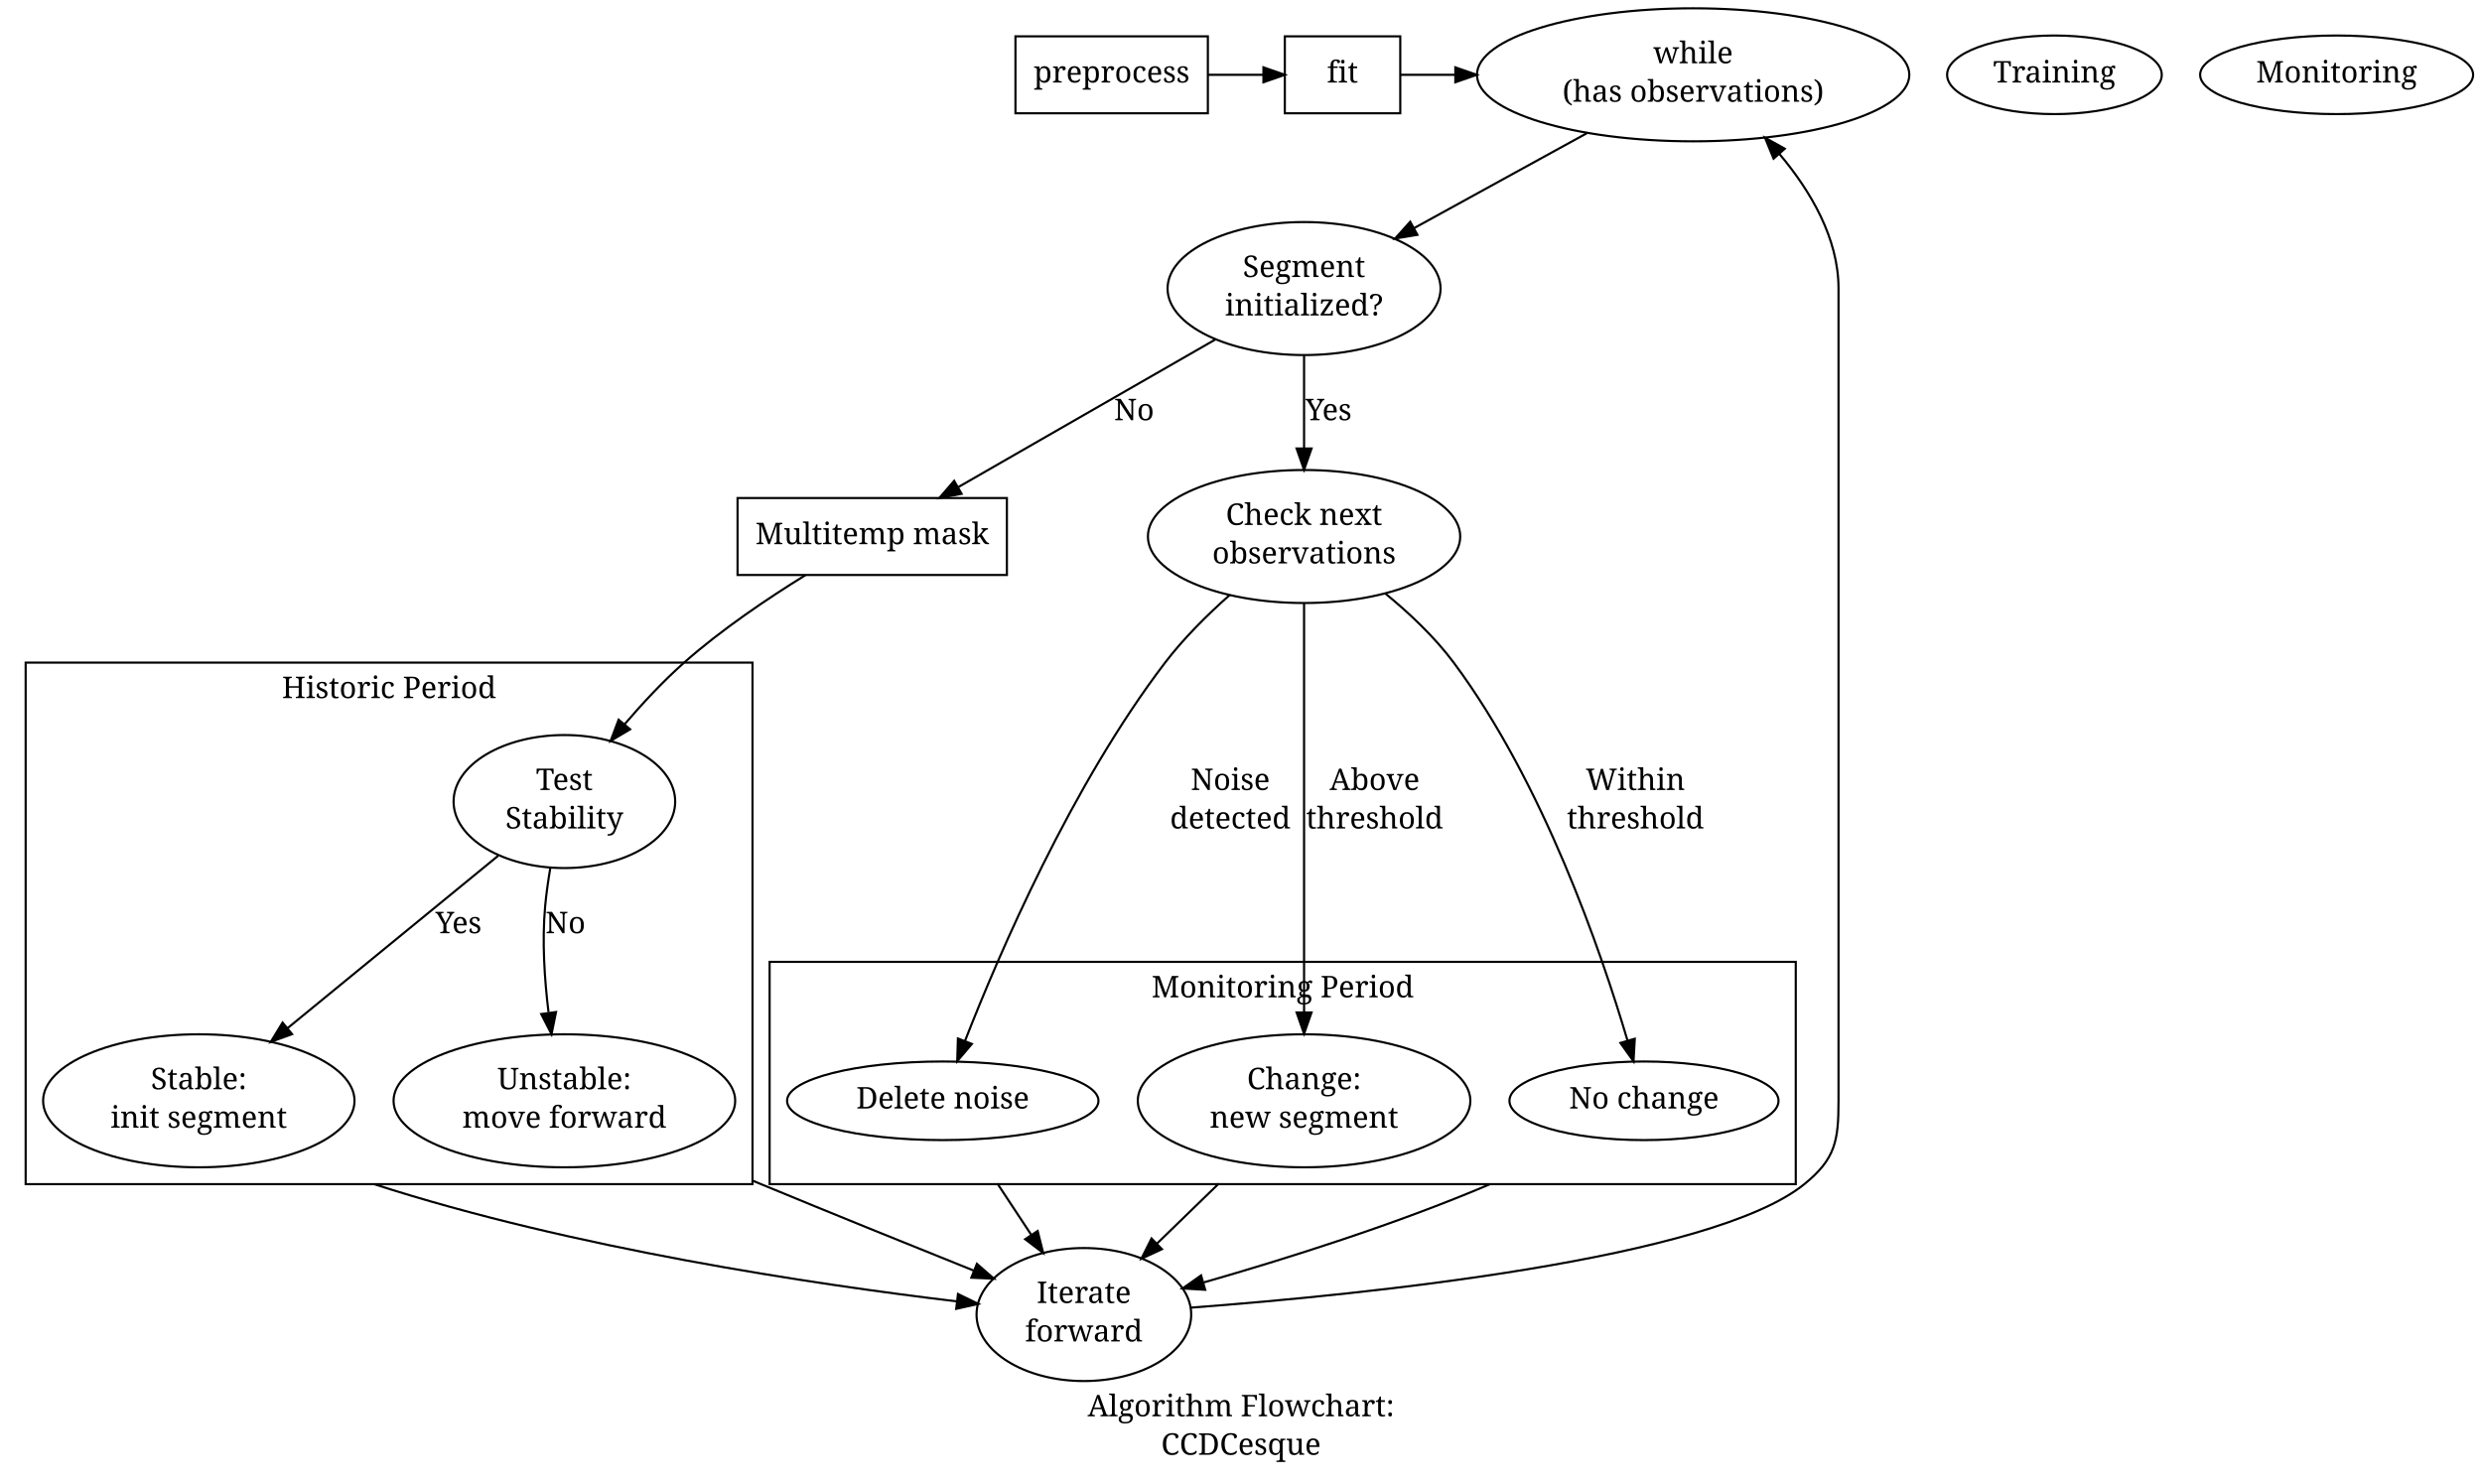
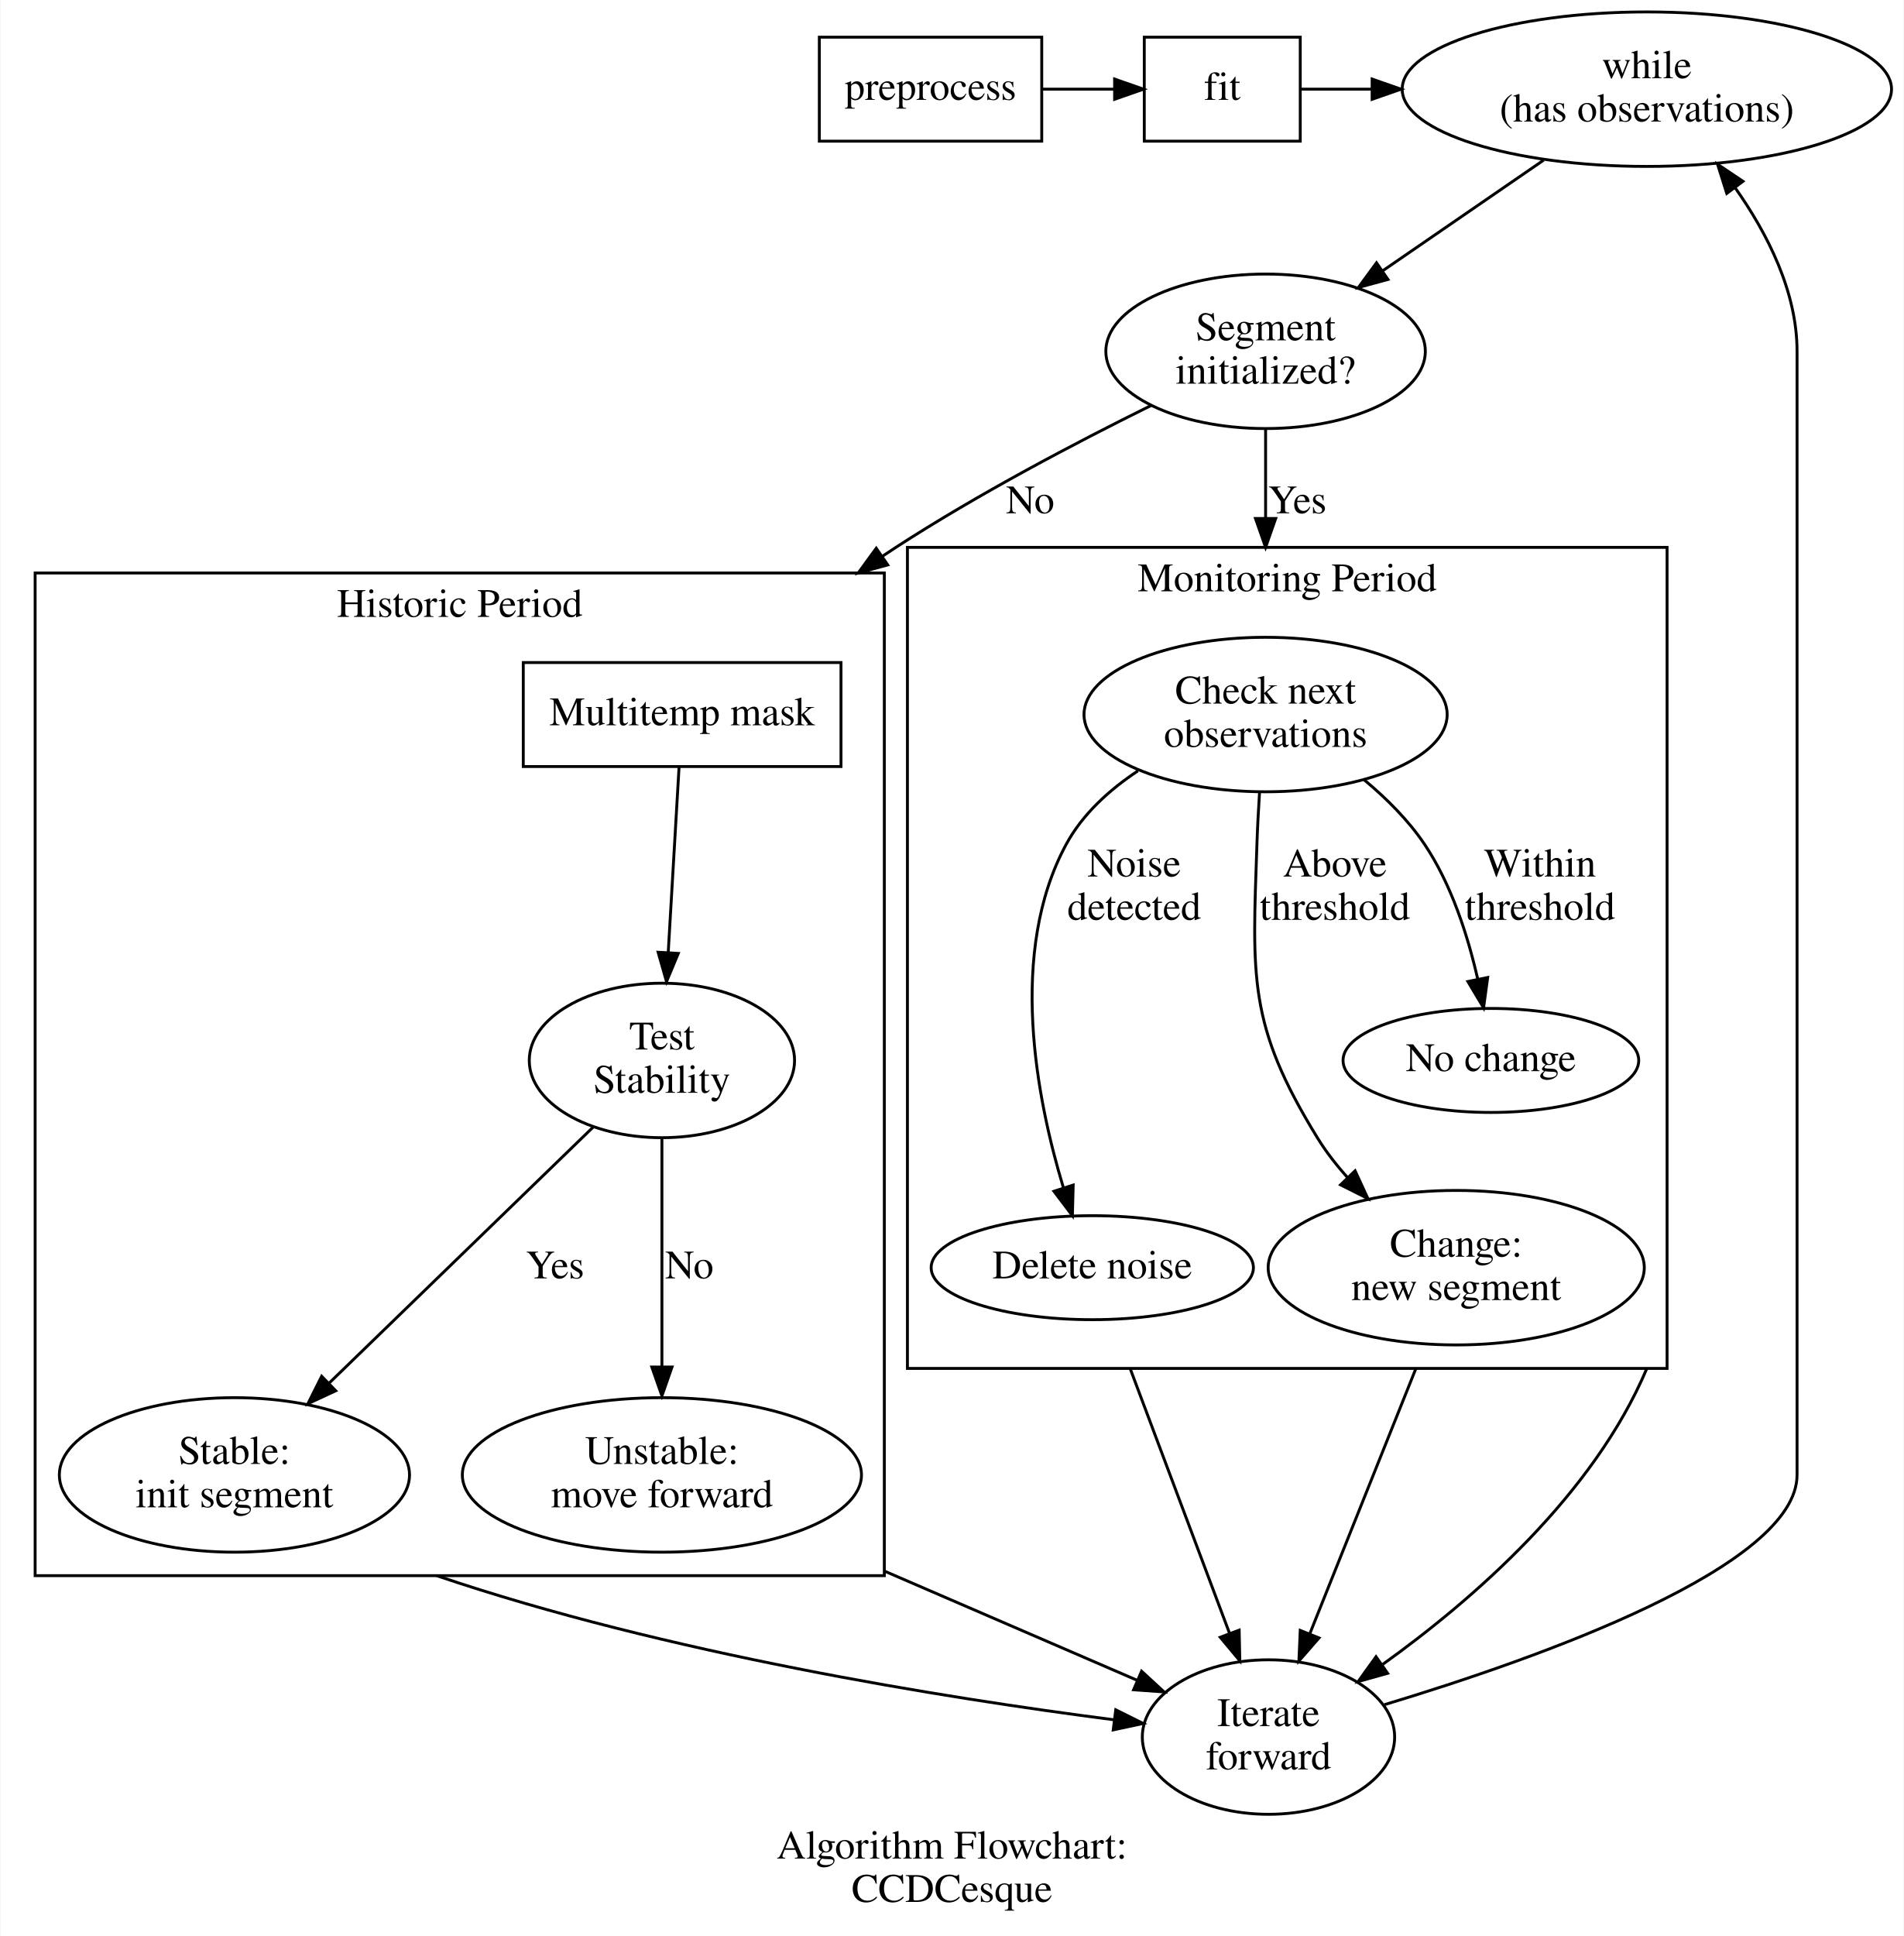
- <svg xmlns="http://www.w3.org/2000/svg" width="1161pt" height="694pt" viewBox="0.00 0.00 1161.00 694.00">
-   <g id="graph1" class="graph" transform="scale(1 1) rotate(0) translate(4 690)">
-     <polygon fill="white" stroke="white" points="-4,5 -4,-690 1158,-690 1158,5 -4,5" />
-     <text text-anchor="middle" x="576.5" y="-27.4" font-family="Times Roman,serif" font-size="14.00">Algorithm Flowchart:</text>
-     <text text-anchor="middle" x="576.5" y="-9.4" font-family="Times Roman,serif" font-size="14.00">CCDCesque</text>
-     <g id="graph6" class="cluster">
-       <polygon fill="none" stroke="black" points="8,-136 8,-380 348,-380 348,-136 8,-136" />
-       <text text-anchor="middle" x="178" y="-363.4" font-family="Times Roman,serif" font-size="14.00">Historic Period</text>
+ <svg xmlns="http://www.w3.org/2000/svg" width="659pt" height="670pt" viewBox="0.00 0.00 658.85 670.18">
+   <g id="graph0" class="graph" transform="scale(1 1) rotate(0) translate(4 666.1808)">
+     <polygon fill="#ffffff" stroke="transparent" points="-4,4 -4,-666.181 654.853,-666.181 654.853,4 -4,4" />
+     <text text-anchor="middle" x="325.426" y="-22.8" font-family="Times,serif" font-size="14.00" fill="#000000">Algorithm Flowchart:</text>
+     <text text-anchor="middle" x="325.426" y="-7.8" font-family="Times,serif" font-size="14.00" fill="#000000">CCDCesque</text>
+     <g id="clust5" class="cluster">
+       <polygon fill="none" stroke="#000000" points="8,-120.74 8,-467.83 302,-467.83 302,-120.74 8,-120.74" />
+       <text text-anchor="middle" x="155" y="-452.63" font-family="Times,serif" font-size="14.00" fill="#000000">Historic Period</text>
    </g>
-     <g id="graph7" class="cluster">
-       <polygon fill="none" stroke="black" points="356,-136 356,-240 836,-240 836,-136 356,-136" />
-       <text text-anchor="middle" x="596" y="-223.4" font-family="Times Roman,serif" font-size="14.00">Monitoring Period</text>
+     <g id="clust6" class="cluster">
+       <polygon fill="none" stroke="#000000" points="310,-192.48 310,-476.701 573,-476.701 573,-192.48 310,-192.48" />
+       <text text-anchor="middle" x="441.5" y="-461.501" font-family="Times,serif" font-size="14.00" fill="#000000">Monitoring Period</text>
    </g>
    <g id="node1" class="node">
-       <polygon fill="none" stroke="black" points="561,-673 471,-673 471,-637 561,-637 561,-673" />
-       <text text-anchor="middle" x="516" y="-651.4" font-family="Times Roman,serif" font-size="14.00">preprocess</text>
+       <polygon fill="none" stroke="#000000" points="356.5,-653.311 279.5,-653.311 279.5,-617.311 356.5,-617.311 356.5,-653.311" />
+       <text text-anchor="middle" x="318" y="-631.611" font-family="Times,serif" font-size="14.00" fill="#000000">preprocess</text>
    </g>
    <g id="node2" class="node">
-       <polygon fill="none" stroke="black" points="651,-673 597,-673 597,-637 651,-637 651,-673" />
-       <text text-anchor="middle" x="624" y="-651.4" font-family="Times Roman,serif" font-size="14.00">fit</text>
+       <polygon fill="none" stroke="#000000" points="446,-653.311 392,-653.311 392,-617.311 446,-617.311 446,-653.311" />
+       <text text-anchor="middle" x="419" y="-631.611" font-family="Times,serif" font-size="14.00" fill="#000000">fit</text>
+     </g>
+     <g id="edge1" class="edge">
+       <path fill="none" stroke="#000000" d="M356.664,-635.311C364.974,-635.311 373.283,-635.311 381.592,-635.311" />
+       <polygon fill="#000000" stroke="#000000" points="381.728,-638.811 391.728,-635.311 381.728,-631.811 381.728,-638.811" />
+     </g>
+     <g id="node3" class="node">
+       <ellipse fill="none" stroke="#000000" cx="566" cy="-635.311" rx="84.706" ry="26.741" />
+       <text text-anchor="middle" x="566" y="-639.111" font-family="Times,serif" font-size="14.00" fill="#000000">while</text>
+       <text text-anchor="middle" x="566" y="-624.111" font-family="Times,serif" font-size="14.00" fill="#000000">(has observations)</text>
+     </g>
+     <g id="edge2" class="edge">
+       <path fill="none" stroke="#000000" d="M446.275,-635.311C454.477,-635.311 462.678,-635.311 470.879,-635.311" />
+       <polygon fill="#000000" stroke="#000000" points="470.883,-638.811 480.883,-635.311 470.883,-631.811 470.883,-638.811" />
+     </g>
+     <g id="node4" class="node">
+       <ellipse fill="none" stroke="#000000" cx="434" cy="-544.571" rx="55.309" ry="26.741" />
+       <text text-anchor="middle" x="434" y="-548.371" font-family="Times,serif" font-size="14.00" fill="#000000">Segment</text>
+       <text text-anchor="middle" x="434" y="-533.371" font-family="Times,serif" font-size="14.00" fill="#000000">initialized?</text>
+     </g>
+     <g id="edge3" class="edge">
+       <path fill="none" stroke="#000000" d="M530.279,-610.755C513.088,-598.938 492.397,-584.714 474.61,-572.487" />
+       <polygon fill="#000000" stroke="#000000" points="476.363,-569.445 466.139,-566.664 472.397,-575.213 476.363,-569.445" />
+     </g>
+     <g id="node6" class="node">
+       <polygon fill="none" stroke="#000000" points="287,-436.83 177,-436.83 177,-400.83 287,-400.83 287,-436.83" />
+       <text text-anchor="middle" x="232" y="-415.13" font-family="Times,serif" font-size="14.00" fill="#000000">Multitemp mask</text>
+     </g>
+     <g id="edge4" class="edge">
+       <path fill="none" stroke="#000000" d="M394.336,-525.805C368.522,-513.048 334.485,-495.185 306,-476.701 304.518,-475.739 303.028,-474.754 301.535,-473.752" />
+       <polygon fill="#000000" stroke="#000000" points="303.18,-470.634 292.963,-467.829 299.201,-476.393 303.18,-470.634" />
+       <text text-anchor="middle" x="352.5" y="-488.501" font-family="Times,serif" font-size="14.00" fill="#000000">No</text>
+     </g>
+     <g id="node10" class="node">
+       <ellipse fill="none" stroke="#000000" cx="434" cy="-418.83" rx="62.865" ry="26.741" />
+       <text text-anchor="middle" x="434" y="-422.63" font-family="Times,serif" font-size="14.00" fill="#000000">Check next</text>
+       <text text-anchor="middle" x="434" y="-407.63" font-family="Times,serif" font-size="14.00" fill="#000000">observations</text>
+     </g>
+     <g id="edge5" class="edge">
+       <path fill="none" stroke="#000000" d="M434,-517.596C434,-508.409 434,-497.685 434,-486.755" />
+       <polygon fill="#000000" stroke="#000000" points="437.5,-486.698 434,-476.698 430.5,-486.698 437.5,-486.698" />
+       <text text-anchor="middle" x="445" y="-488.501" font-family="Times,serif" font-size="14.00" fill="#000000">Yes</text>
+     </g>
+     <g id="node5" class="node">
+       <ellipse fill="none" stroke="#000000" cx="435" cy="-64.87" rx="43.682" ry="26.741" />
+       <text text-anchor="middle" x="435" y="-68.67" font-family="Times,serif" font-size="14.00" fill="#000000">Iterate</text>
+       <text text-anchor="middle" x="435" y="-53.67" font-family="Times,serif" font-size="14.00" fill="#000000">forward</text>
+     </g>
+     <g id="edge17" class="edge">
+       <path fill="none" stroke="#000000" d="M475.16,-76.081C529.029,-92.331 618,-123.96 618,-155.61 618,-544.571 618,-544.571 618,-544.571 618,-565.135 607.822,-585.264 596.472,-601.317" />
+       <polygon fill="#000000" stroke="#000000" points="593.67,-599.22 590.477,-609.322 599.273,-603.416 593.67,-599.22" />
+     </g>
+     <g id="node7" class="node">
+       <ellipse fill="none" stroke="#000000" cx="225" cy="-299.09" rx="45.924" ry="26.741" />
+       <text text-anchor="middle" x="225" y="-302.89" font-family="Times,serif" font-size="14.00" fill="#000000">Test</text>
+       <text text-anchor="middle" x="225" y="-287.89" font-family="Times,serif" font-size="14.00" fill="#000000">Stability</text>
    </g>
    <g id="edge6" class="edge">
-       <path fill="none" stroke="black" d="M561.141,-655C569.73,-655 578.319,-655 586.907,-655" />
-       <polygon fill="black" stroke="black" points="586.99,-658.5 596.99,-655 586.99,-651.5 586.99,-658.5" />
+       <path fill="none" stroke="#000000" d="M230.937,-400.645C229.944,-383.665 228.433,-357.805 227.183,-336.431" />
+       <polygon fill="#000000" stroke="#000000" points="230.672,-336.136 226.594,-326.357 223.684,-336.545 230.672,-336.136" />
    </g>
-     <g id="node3" class="node">
-       <ellipse fill="none" stroke="black" cx="788" cy="-655" rx="101.116" ry="31.113" />
-       <text text-anchor="middle" x="788" y="-660.4" font-family="Times Roman,serif" font-size="14.00">while</text>
-       <text text-anchor="middle" x="788" y="-642.4" font-family="Times Roman,serif" font-size="14.00">(has observations)</text>
+     <g id="node8" class="node">
+       <ellipse fill="none" stroke="#000000" cx="77" cy="-155.61" rx="60.623" ry="26.741" />
+       <text text-anchor="middle" x="77" y="-159.41" font-family="Times,serif" font-size="14.00" fill="#000000">Stable:</text>
+       <text text-anchor="middle" x="77" y="-144.41" font-family="Times,serif" font-size="14.00" fill="#000000">init segment</text>
    </g>
    <g id="edge7" class="edge">
-       <path fill="none" stroke="black" d="M651.227,-655C659.646,-655 668.066,-655 676.485,-655" />
-       <polygon fill="black" stroke="black" points="676.756,-658.5 686.756,-655 676.756,-651.5 676.756,-658.5" />
+       <path fill="none" stroke="#000000" d="M201.221,-276.038C176.499,-252.071 137.618,-214.376 109.944,-187.548" />
+       <polygon fill="#000000" stroke="#000000" points="112.073,-184.737 102.457,-180.289 107.2,-189.763 112.073,-184.737" />
+       <text text-anchor="middle" x="188" y="-223.65" font-family="Times,serif" font-size="14.00" fill="#000000">Yes</text>
    </g>
-     <g id="node4" class="node">
-       <ellipse fill="none" stroke="black" cx="606" cy="-555" rx="63.848" ry="31.113" />
-       <text text-anchor="middle" x="606" y="-560.4" font-family="Times Roman,serif" font-size="14.00">Segment</text>
-       <text text-anchor="middle" x="606" y="-542.4" font-family="Times Roman,serif" font-size="14.00">initialized?</text>
+     <g id="node9" class="node">
+       <ellipse fill="none" stroke="#000000" cx="225" cy="-155.61" rx="69.094" ry="26.741" />
+       <text text-anchor="middle" x="225" y="-159.41" font-family="Times,serif" font-size="14.00" fill="#000000">Unstable:</text>
+       <text text-anchor="middle" x="225" y="-144.41" font-family="Times,serif" font-size="14.00" fill="#000000">move forward</text>
    </g>
    <g id="edge8" class="edge">
-       <path fill="none" stroke="black" d="M738.268,-627.675C713.24,-613.923 682.929,-597.269 657.641,-583.374" />
-       <polygon fill="black" stroke="black" points="659.02,-580.138 648.57,-578.39 655.649,-586.273 659.02,-580.138" />
+       <path fill="none" stroke="#000000" d="M225,-272.103C225,-249.799 225,-217.887 225,-193.102" />
+       <polygon fill="#000000" stroke="#000000" points="228.5,-192.964 225,-182.964 221.5,-192.965 228.5,-192.964" />
+       <text text-anchor="middle" x="234.5" y="-223.65" font-family="Times,serif" font-size="14.00" fill="#000000">No</text>
    </g>
-     <g id="node7" class="node">
-       <polygon fill="none" stroke="black" points="467,-457 341,-457 341,-421 467,-421 467,-457" />
-       <text text-anchor="middle" x="404" y="-435.4" font-family="Times Roman,serif" font-size="14.00">Multitemp mask</text>
+     <g id="edge15" class="edge">
+       <path fill="none" stroke="#000000" d="M147,-120.74C226.403,-93.819 322.774,-78.418 381.458,-70.854" />
+       <polygon fill="#000000" stroke="#000000" points="382.125,-74.297 391.61,-69.575 381.25,-67.352 382.125,-74.297" />
+     </g>
+     <g id="edge16" class="edge">
+       <path fill="none" stroke="#000000" d="M301.997,-122.34C331.349,-109.657 363.85,-95.614 389.377,-84.584" />
+       <polygon fill="#000000" stroke="#000000" points="391.07,-87.665 398.861,-80.485 388.293,-81.239 391.07,-87.665" />
+     </g>
+     <g id="node11" class="node">
+       <ellipse fill="none" stroke="#000000" cx="374" cy="-227.35" rx="55.79" ry="18" />
+       <text text-anchor="middle" x="374" y="-223.65" font-family="Times,serif" font-size="14.00" fill="#000000">Delete noise</text>
+     </g>
+     <g id="edge9" class="edge">
+       <path fill="none" stroke="#000000" d="M389.805,-399.334C379.897,-392.767 370.656,-384.385 365,-373.961 344.787,-336.705 354.615,-286.024 363.995,-255.056" />
+       <polygon fill="#000000" stroke="#000000" points="367.385,-255.949 367.116,-245.358 360.721,-253.805 367.385,-255.949" />
+       <text text-anchor="middle" x="388.5" y="-362.76" font-family="Times,serif" font-size="14.00" fill="#000000">Noise</text>
+       <text text-anchor="middle" x="388.5" y="-347.76" font-family="Times,serif" font-size="14.00" fill="#000000">detected</text>
+     </g>
+     <g id="node12" class="node">
+       <ellipse fill="none" stroke="#000000" cx="500" cy="-227.35" rx="65.108" ry="26.741" />
+       <text text-anchor="middle" x="500" y="-231.15" font-family="Times,serif" font-size="14.00" fill="#000000">Change:</text>
+       <text text-anchor="middle" x="500" y="-216.15" font-family="Times,serif" font-size="14.00" fill="#000000">new segment</text>
    </g>
    <g id="edge10" class="edge">
-       <path fill="none" stroke="black" d="M564.635,-531.246C529.457,-511.045 479.243,-482.209 444.356,-462.175" />
-       <polygon fill="black" stroke="black" points="445.808,-458.972 435.393,-457.028 442.322,-465.043 445.808,-458.972" />
-       <text text-anchor="middle" x="526.5" y="-493.4" font-family="Times Roman,serif" font-size="14.00">No</text>
+       <path fill="none" stroke="#000000" d="M431.899,-391.796C431.525,-385.92 431.193,-379.735 431,-373.961 429.459,-327.815 427.791,-311.536 452,-272.22 454.916,-267.485 458.462,-262.926 462.292,-258.648" />
+       <polygon fill="#000000" stroke="#000000" points="464.987,-260.896 469.419,-251.273 459.953,-256.032 464.987,-260.896" />
+       <text text-anchor="middle" x="458" y="-362.76" font-family="Times,serif" font-size="14.00" fill="#000000">Above</text>
+       <text text-anchor="middle" x="458" y="-347.76" font-family="Times,serif" font-size="14.00" fill="#000000">threshold</text>
    </g>
-     <g id="node12" class="node">
-       <ellipse fill="none" stroke="black" cx="606" cy="-439" rx="73.039" ry="31.113" />
-       <text text-anchor="middle" x="606" y="-444.4" font-family="Times Roman,serif" font-size="14.00">Check next</text>
-       <text text-anchor="middle" x="606" y="-426.4" font-family="Times Roman,serif" font-size="14.00">observations</text>
+     <g id="node13" class="node">
+       <ellipse fill="none" stroke="#000000" cx="512" cy="-299.09" rx="51.191" ry="18" />
+       <text text-anchor="middle" x="512" y="-295.39" font-family="Times,serif" font-size="14.00" fill="#000000">No change</text>
+     </g>
+     <g id="edge11" class="edge">
+       <path fill="none" stroke="#000000" d="M468.154,-396.204C475.875,-389.775 483.428,-382.242 489,-373.961 498.346,-360.071 504.022,-342.224 507.397,-327.439" />
+       <polygon fill="#000000" stroke="#000000" points="510.892,-327.813 509.466,-317.315 504.034,-326.411 510.892,-327.813" />
+       <text text-anchor="middle" x="529" y="-362.76" font-family="Times,serif" font-size="14.00" fill="#000000">Within</text>
+       <text text-anchor="middle" x="529" y="-347.76" font-family="Times,serif" font-size="14.00" fill="#000000">threshold</text>
    </g>
    <g id="edge12" class="edge">
-       <path fill="none" stroke="black" d="M606,-523.914C606,-510.521 606,-494.669 606,-480.308" />
-       <polygon fill="black" stroke="black" points="609.5,-480.172 606,-470.172 602.5,-480.172 609.5,-480.172" />
-       <text text-anchor="middle" x="617.5" y="-493.4" font-family="Times Roman,serif" font-size="14.00">Yes</text>
+       <path fill="none" stroke="#000000" d="M387.091,-192.481C397.248,-165.427 411.277,-128.06 421.529,-100.753" />
+       <polygon fill="#000000" stroke="#000000" points="424.847,-101.871 425.085,-91.279 418.294,-99.411 424.847,-101.871" />
    </g>
-     <g id="node5" class="node">
-       <ellipse fill="none" stroke="black" cx="503" cy="-75" rx="50.205" ry="31.113" />
-       <text text-anchor="middle" x="503" y="-80.4" font-family="Times Roman,serif" font-size="14.00">Iterate</text>
-       <text text-anchor="middle" x="503" y="-62.4" font-family="Times Roman,serif" font-size="14.00">forward</text>
+     <g id="edge13" class="edge">
+       <path fill="none" stroke="#000000" d="M486.051,-192.483C475.198,-165.352 460.193,-127.846 449.261,-100.518" />
+       <polygon fill="#000000" stroke="#000000" points="452.498,-99.186 445.534,-91.201 445.998,-101.786 452.498,-99.186" />
    </g>
-     <g id="edge38" class="edge">
-       <path fill="none" stroke="black" d="M552.834,-78.209C635.6,-84.47 796.609,-100.891 840,-136 854.565,-147.785 856,-156.265 856,-175 856,-555 856,-555 856,-555 856,-578.486 843.015,-600.542 828.394,-617.932" />
-       <polygon fill="black" stroke="black" points="825.624,-615.78 821.602,-625.582 830.858,-620.428 825.624,-615.78" />
-     </g>
-     <g id="node6" class="node">
-       <ellipse fill="none" stroke="black" cx="957" cy="-655" rx="50.205" ry="18.385" />
-       <text text-anchor="middle" x="957" y="-651.4" font-family="Times Roman,serif" font-size="14.00">Training</text>
-     </g>
-     <g id="node8" class="node">
-       <ellipse fill="none" stroke="black" cx="260" cy="-315" rx="51.828" ry="31.113" />
-       <text text-anchor="middle" x="260" y="-320.4" font-family="Times Roman,serif" font-size="14.00">Test</text>
-       <text text-anchor="middle" x="260" y="-302.4" font-family="Times Roman,serif" font-size="14.00">Stability</text>
-     </g>
-     <g id="edge15" class="edge">
-       <path fill="none" stroke="black" d="M372.802,-420.956C355.277,-410.135 333.483,-395.493 316,-380 306.236,-371.347 296.598,-361.007 288.143,-351.146" />
-       <polygon fill="black" stroke="black" points="290.742,-348.798 281.636,-343.383 285.377,-353.295 290.742,-348.798" />
-     </g>
-     <g id="node9" class="node">
-       <ellipse fill="none" stroke="black" cx="89" cy="-175" rx="72.832" ry="31.113" />
-       <text text-anchor="middle" x="89" y="-180.4" font-family="Times Roman,serif" font-size="14.00">Stable:</text>
-       <text text-anchor="middle" x="89" y="-162.4" font-family="Times Roman,serif" font-size="14.00">init segment</text>
-     </g>
-     <g id="edge17" class="edge">
-       <path fill="none" stroke="black" d="M229.033,-289.647C201.468,-267.079 160.924,-233.885 130.546,-209.015" />
-       <polygon fill="black" stroke="black" points="132.618,-206.187 122.663,-202.56 128.183,-211.603 132.618,-206.187" />
-       <text text-anchor="middle" x="210.5" y="-253.4" font-family="Times Roman,serif" font-size="14.00">Yes</text>
-     </g>
-     <g id="node10" class="node">
-       <ellipse fill="none" stroke="black" cx="260" cy="-175" rx="79.903" ry="31.113" />
-       <text text-anchor="middle" x="260" y="-180.4" font-family="Times Roman,serif" font-size="14.00">Unstable:</text>
-       <text text-anchor="middle" x="260" y="-162.4" font-family="Times Roman,serif" font-size="14.00">move forward</text>
-     </g>
-     <g id="edge19" class="edge">
-       <path fill="none" stroke="black" d="M253.431,-284.012C252.419,-278.06 251.533,-271.857 251,-266 249.526,-249.814 250.67,-232.021 252.574,-216.494" />
-       <polygon fill="black" stroke="black" points="256.101,-216.538 253.991,-206.155 249.166,-215.587 256.101,-216.538" />
-       <text text-anchor="middle" x="260.5" y="-253.4" font-family="Times Roman,serif" font-size="14.00">No</text>
-     </g>
-     <g id="edge34" class="edge">
-       <path fill="none" stroke="black" d="M171,-136C263.815,-105.979 376.293,-89.209 443.624,-81.15" />
-       <polygon fill="black" stroke="black" points="444.103,-84.618 453.627,-79.977 443.288,-77.665 444.103,-84.618" />
-     </g>
-     <g id="edge36" class="edge">
-       <path fill="none" stroke="black" d="M347.92,-137.692C349.289,-137.123 350.65,-136.559 352,-136 384.977,-122.351 422.146,-107.331 451.356,-95.61" />
-       <polygon fill="black" stroke="black" points="452.959,-98.739 460.939,-91.769 450.354,-92.241 452.959,-98.739" />
-     </g>
-     <g id="node11" class="node">
-       <ellipse fill="none" stroke="black" cx="1089" cy="-655" rx="63.848" ry="18.385" />
-       <text text-anchor="middle" x="1089" y="-651.4" font-family="Times Roman,serif" font-size="14.00">Monitoring</text>
-     </g>
-     <g id="node13" class="node">
-       <ellipse fill="none" stroke="black" cx="437" cy="-175" rx="72.832" ry="18.385" />
-       <text text-anchor="middle" x="437" y="-171.4" font-family="Times Roman,serif" font-size="14.00">Delete noise</text>
-     </g>
-     <g id="edge22" class="edge">
-       <path fill="none" stroke="black" d="M571.293,-411.707C560.76,-402.371 549.688,-391.391 541,-380 497.287,-322.691 463.489,-244.21 447.373,-202.955" />
-       <polygon fill="black" stroke="black" points="450.609,-201.619 443.752,-193.543 444.076,-204.132 450.609,-201.619" />
-       <text text-anchor="middle" x="571.5" y="-320.4" font-family="Times Roman,serif" font-size="14.00">Noise</text>
-       <text text-anchor="middle" x="571.5" y="-302.4" font-family="Times Roman,serif" font-size="14.00">detected</text>
-     </g>
-     <g id="node14" class="node">
-       <ellipse fill="none" stroke="black" cx="606" cy="-175" rx="77.782" ry="31.113" />
-       <text text-anchor="middle" x="606" y="-180.4" font-family="Times Roman,serif" font-size="14.00">Change:</text>
-       <text text-anchor="middle" x="606" y="-162.4" font-family="Times Roman,serif" font-size="14.00">new segment</text>
-     </g>
-     <g id="edge24" class="edge">
-       <path fill="none" stroke="black" d="M606,-407.94C606,-360.404 606,-269.55 606,-216.445" />
-       <polygon fill="black" stroke="black" points="609.5,-216.352 606,-206.352 602.5,-216.352 609.5,-216.352" />
-       <text text-anchor="middle" x="639" y="-320.4" font-family="Times Roman,serif" font-size="14.00">Above</text>
-       <text text-anchor="middle" x="639" y="-302.4" font-family="Times Roman,serif" font-size="14.00">threshold</text>
-     </g>
-     <g id="node15" class="node">
-       <ellipse fill="none" stroke="black" cx="765" cy="-175" rx="62.932" ry="18.385" />
-       <text text-anchor="middle" x="765" y="-171.4" font-family="Times Roman,serif" font-size="14.00">No change</text>
-     </g>
-     <g id="edge26" class="edge">
-       <path fill="none" stroke="black" d="M643.898,-412.419C655.27,-403.121 667.078,-391.983 676,-380 717.869,-323.769 744.972,-244.791 757.295,-203.188" />
-       <polygon fill="black" stroke="black" points="760.694,-204.031 760.109,-193.453 753.97,-202.087 760.694,-204.031" />
-       <text text-anchor="middle" x="761" y="-320.4" font-family="Times Roman,serif" font-size="14.00">Within</text>
-       <text text-anchor="middle" x="761" y="-302.4" font-family="Times Roman,serif" font-size="14.00">threshold</text>
-     </g>
-     <g id="edge28" class="edge">
-       <path fill="none" stroke="black" d="M462.532,-136.315C467.698,-128.488 473.122,-120.27 478.26,-112.484" />
-       <polygon fill="black" stroke="black" points="481.386,-114.102 483.974,-103.828 475.544,-110.246 481.386,-114.102" />
-     </g>
-     <g id="edge30" class="edge">
-       <path fill="none" stroke="black" d="M566.117,-136.278C556.551,-126.991 546.421,-117.156 537.142,-108.148" />
-       <polygon fill="black" stroke="black" points="539.526,-105.584 529.913,-101.129 534.65,-110.606 539.526,-105.584" />
-     </g>
-     <g id="edge32" class="edge">
-       <path fill="none" stroke="black" d="M693,-136C649.128,-117.268 597.483,-101.039 559.119,-90.04" />
-       <polygon fill="black" stroke="black" points="559.743,-86.579 549.167,-87.218 557.833,-93.313 559.743,-86.579" />
+     <g id="edge14" class="edge">
+       <path fill="none" stroke="#000000" d="M566,-192.48C547.555,-148.762 506,-112.597 474.604,-90.067" />
+       <polygon fill="#000000" stroke="#000000" points="476.246,-86.944 466.046,-84.079 472.233,-92.679 476.246,-86.944" />
    </g>
  </g>
</svg>
